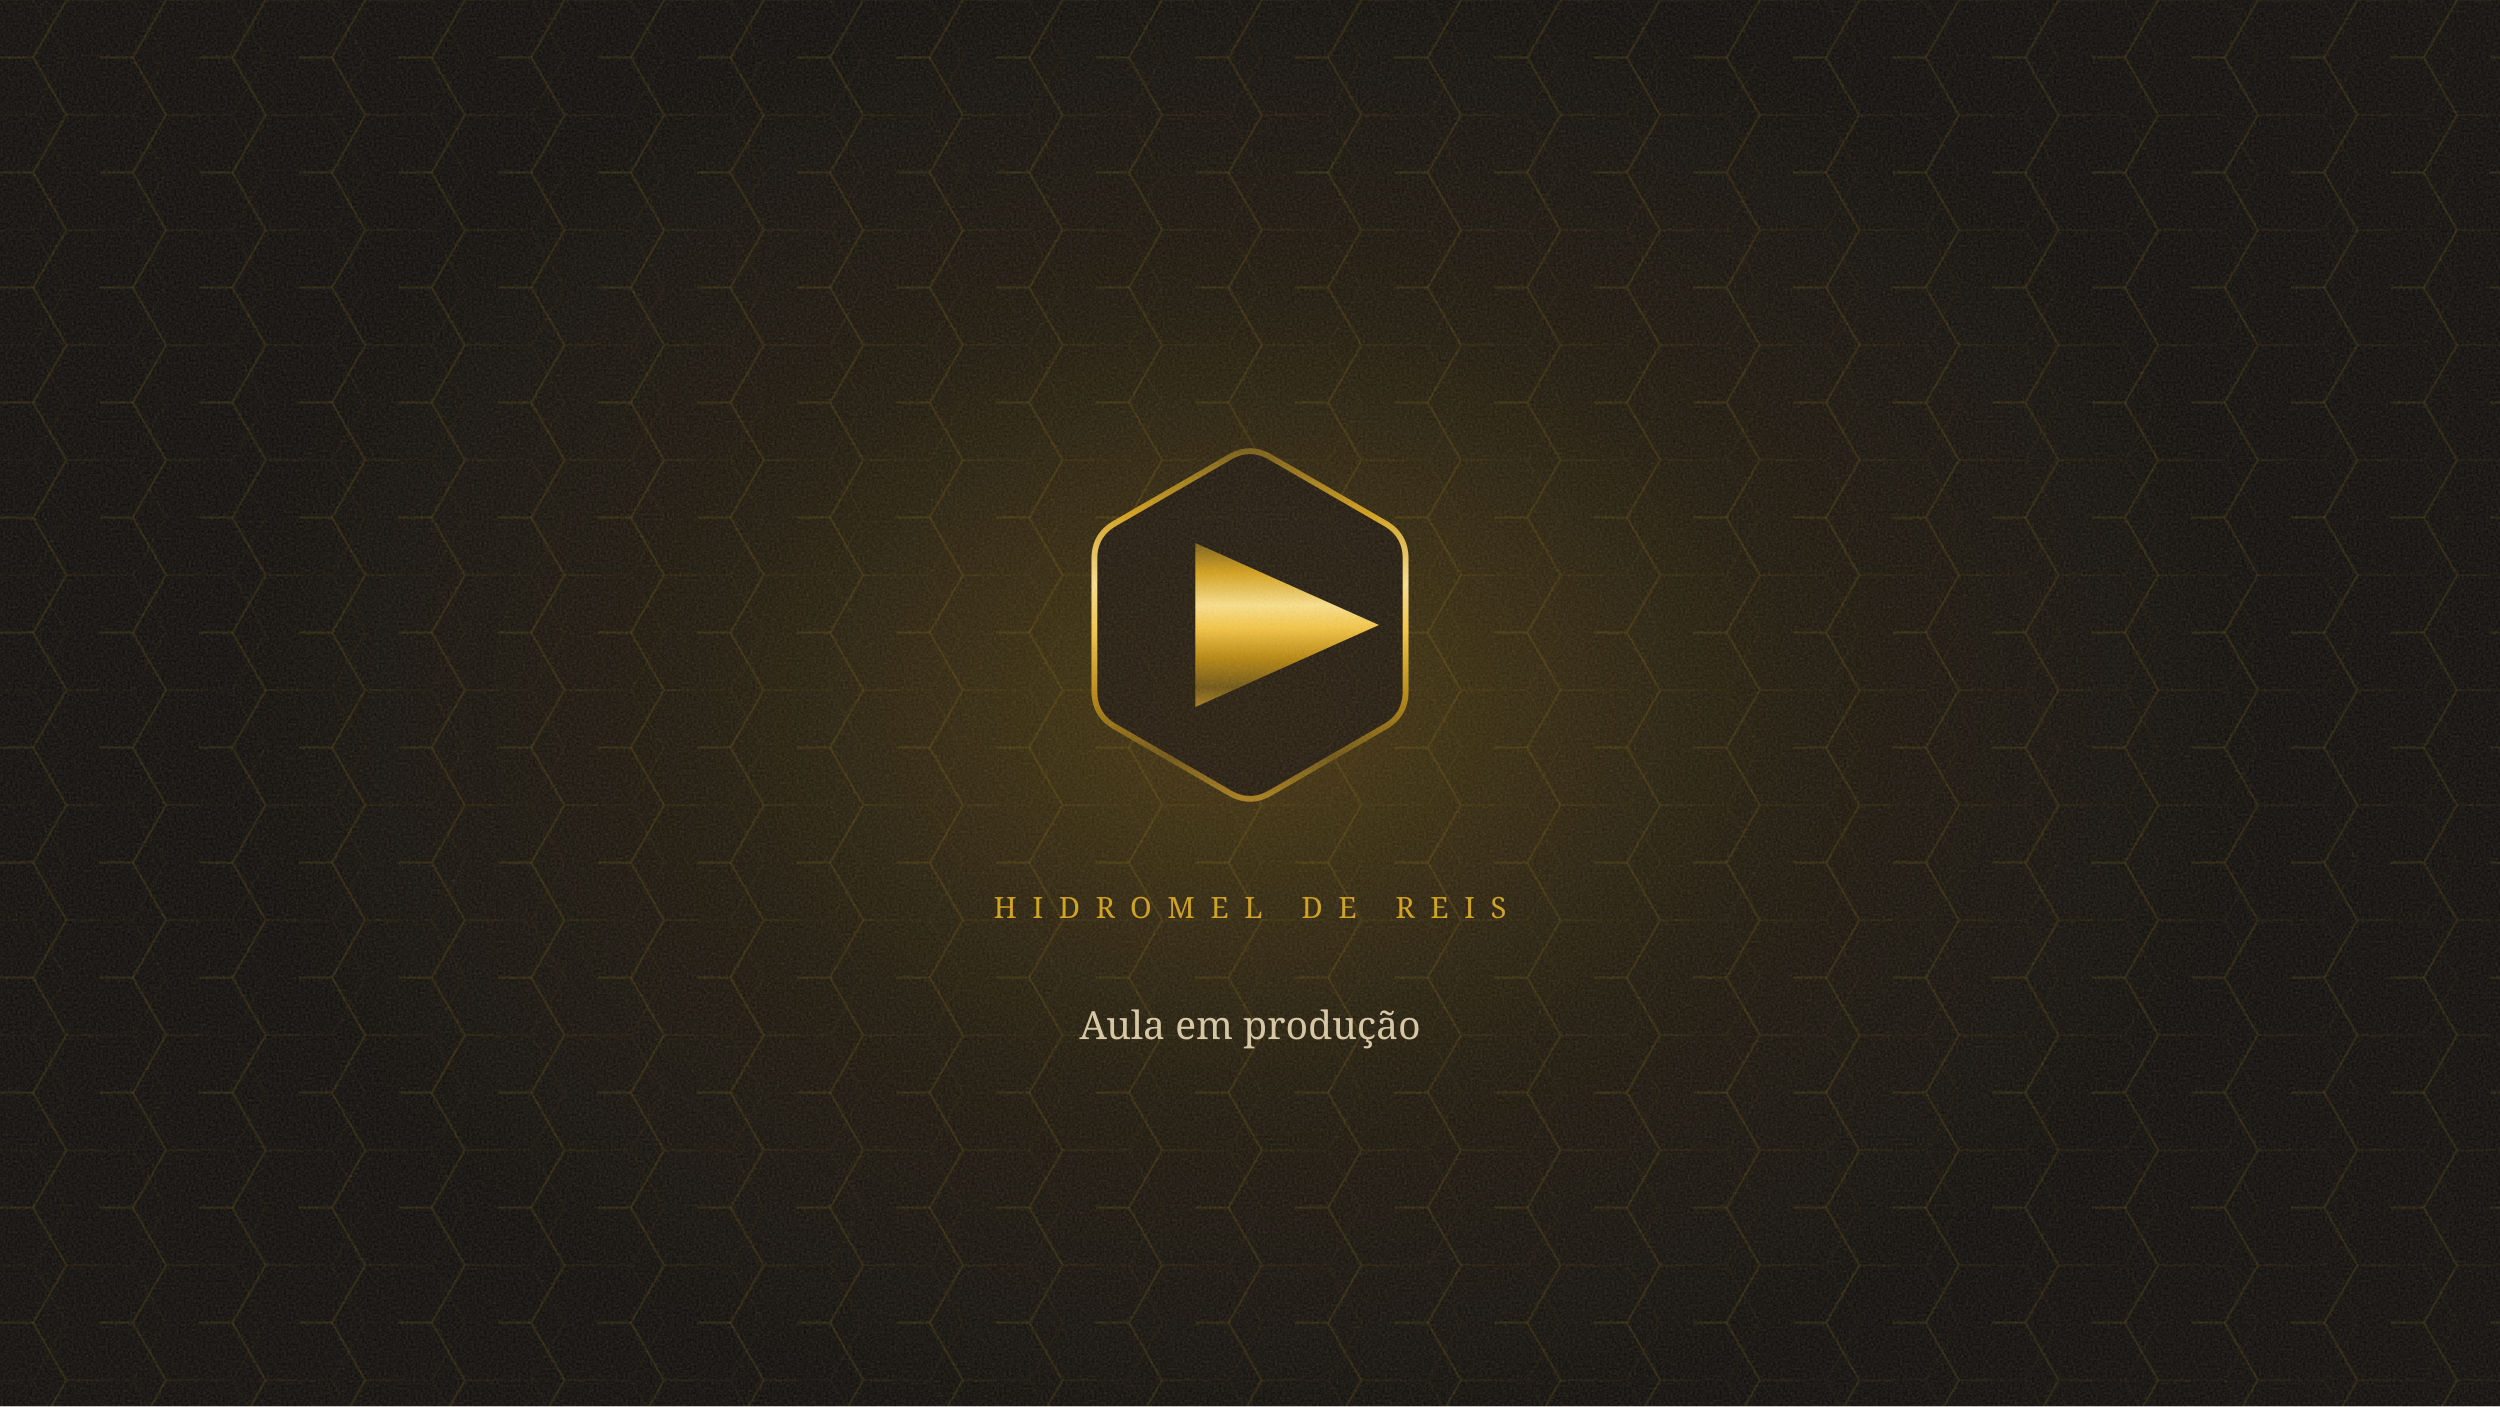
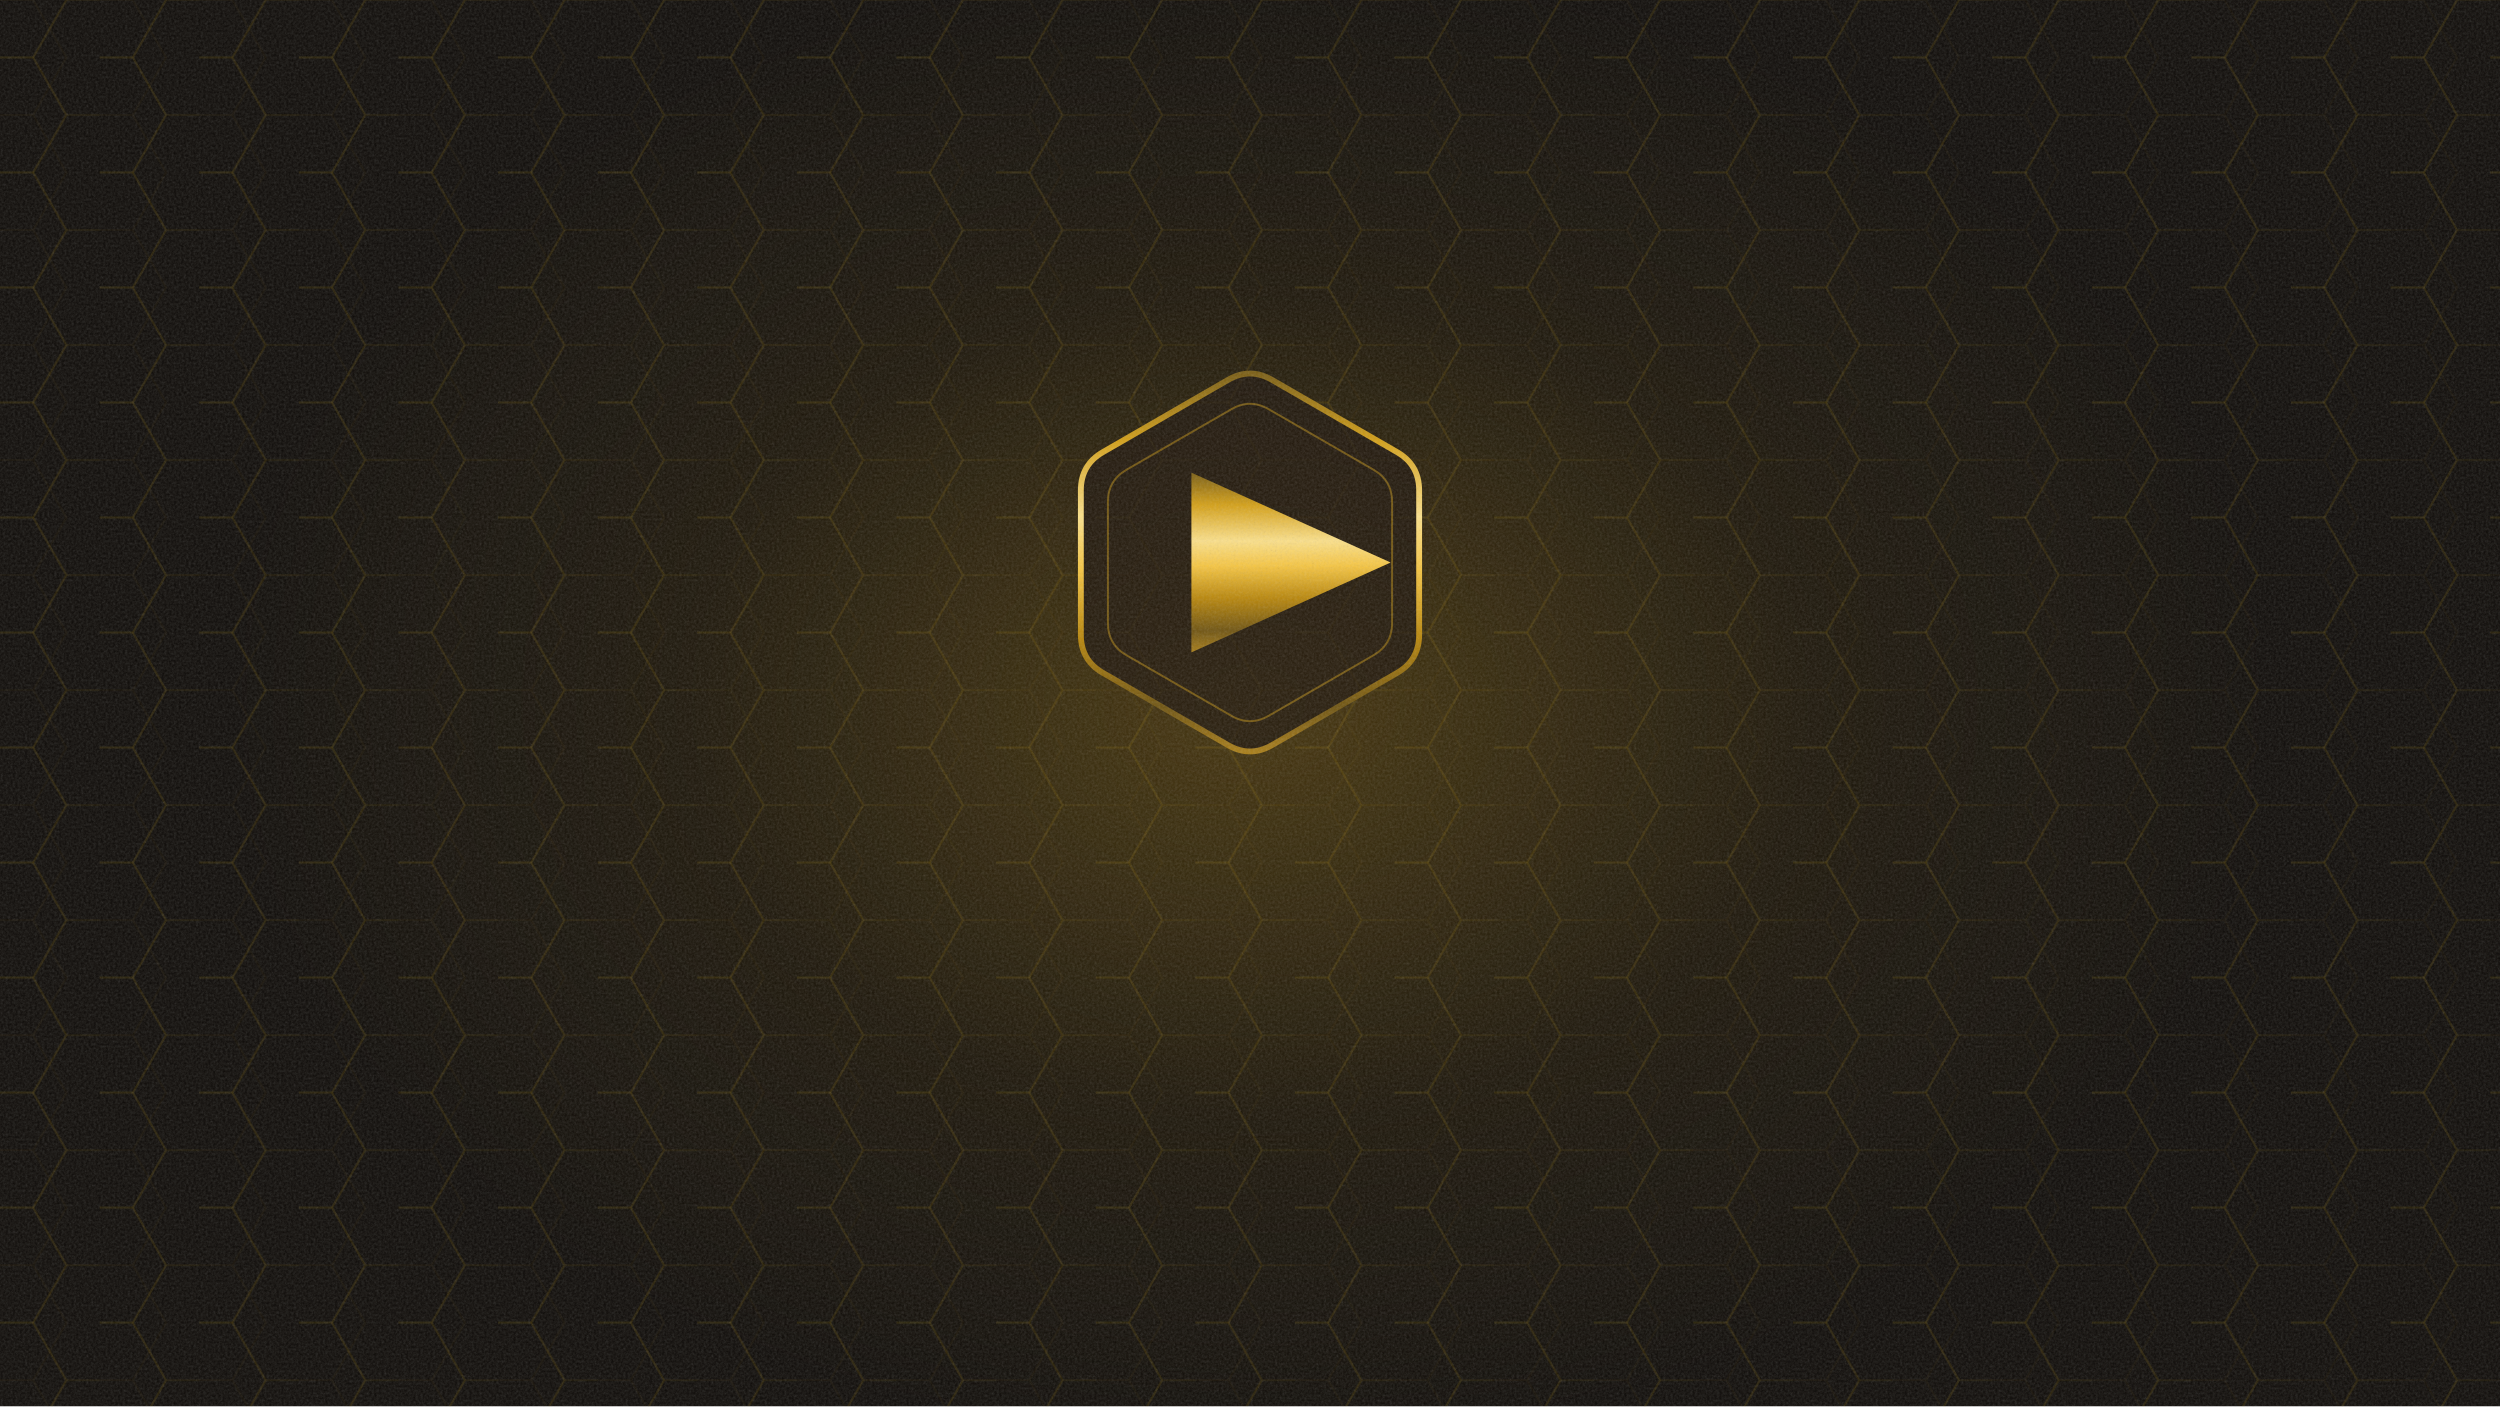
<svg xmlns="http://www.w3.org/2000/svg" viewBox="0 0 1280 720" width="1280" height="720">
  <defs>
    <pattern id="fvo" width="51.00" height="58.89" patternUnits="userSpaceOnUse">
      <polygon points="34.00,0.00 17.00,29.44 -17.00,29.44 -34.00,0.00 -17.00,-29.44 17.00,-29.44" fill="none" stroke="#D4A017" stroke-opacity="0.07" stroke-width="1.1" />
      <polygon points="34.00,58.89 17.00,88.33 -17.00,88.33 -34.00,58.89 -17.00,29.44 17.00,29.44" fill="none" stroke="#D4A017" stroke-opacity="0.07" stroke-width="1.1" />
      <polygon points="85.00,29.44 68.00,58.89 34.00,58.89 17.00,29.44 34.00,0.00 68.00,0.00" fill="none" stroke="#D4A017" stroke-opacity="0.07" stroke-width="1.1" />
      <polygon points="34.00,29.44 17.00,58.89 -17.00,58.89 -34.00,29.44 -17.00,0.00 17.00,0.00" fill="none" stroke="#D4A017" stroke-opacity="0.035" stroke-width="1.1" />
    </pattern>
    <linearGradient id="gp" x1="0" y1="0" x2="0" y2="1">
      <stop offset="0%" stop-color="#7A5E14" />
      <stop offset="18%" stop-color="#D4A017" />
      <stop offset="38%" stop-color="#FBE08A" />
      <stop offset="52%" stop-color="#F5C542" />
      <stop offset="70%" stop-color="#B8860B" />
      <stop offset="88%" stop-color="#6F5411" />
      <stop offset="100%" stop-color="#A87D18" />
    </linearGradient>
    <radialGradient id="brq" cx="50%" cy="50%" r="50%">
      <stop offset="0%" stop-color="#D4A017" stop-opacity="0.28" />
      <stop offset="55%" stop-color="#D4A017" stop-opacity="0.07" />
      <stop offset="100%" stop-color="#D4A017" stop-opacity="0" />
    </radialGradient>
    <filter id="grr" x="0" y="0" width="100%" height="100%">
      <feTurbulence type="fractalNoise" baseFrequency="0.8" numOctaves="4" seed="7" result="n" />
      <feColorMatrix in="n" type="saturate" values="0" result="ng" />
      <feComponentTransfer in="ng" result="nt">
        <feFuncA type="linear" slope="0.35" />
      </feComponentTransfer>
      <feBlend in="SourceGraphic" in2="nt" mode="multiply" />
    </filter>
  </defs>
  <rect width="1280" height="720" fill="#0E0B08" />
  <rect width="1280" height="720" fill="url(#fvo)" />
  <ellipse cx="640" cy="360" rx="520" ry="380" fill="url(#brq)" />
-   <path d="M629.61,234.00 Q640.00,228.00 650.39,234.00 L709.28,268.00 Q719.67,274.00 719.67,286.00 L719.67,354.00 Q719.67,366.00 709.28,372.00 L650.39,406.00 Q640.00,412.00 629.61,406.00 L570.72,372.00 Q560.33,366.00 560.33,354.00 L560.33,286.00 Q560.33,274.00 570.72,268.00 Z" fill="#1F160D" fill-opacity="0.8" stroke="url(#gp)" stroke-width="3" />
-   <path d="M612 278 L706 320 L612 362 Z" fill="url(#gp)" />
-   <text x="640" y="470" text-anchor="middle" font-family="Georgia,serif" font-size="15" letter-spacing="8" fill="#D4A017">HIDROMEL DE REIS</text>
-   <path d="M480 496 h320" stroke="url(#gp)" stroke-width="1.5" opacity="0.6" />
-   <text x="640" y="532" text-anchor="middle" font-family="Georgia,serif" font-size="20" fill="#D9C9A3">Aula em produção</text>
+   <path d="M628.74,194.50 Q640.00,188.00 651.26,194.50 L715.34,231.50 Q726.60,238.00 726.60,251.00 L726.60,325.00 Q726.60,338.00 715.34,344.50 L651.26,381.50 Q640.00,388.00 628.74,381.50 L564.66,344.50 Q553.40,338.00 553.40,325.00 L553.40,251.00 Q553.40,238.00 564.66,231.50 Z" fill="#1F160D" fill-opacity="0.75" stroke="url(#gp)" stroke-width="3" />
+   <path d="M630.47,209.50 Q640.00,204.00 649.53,209.50 L703.22,240.50 Q712.75,246.00 712.75,257.00 L712.75,319.00 Q712.75,330.00 703.22,335.50 L649.53,366.50 Q640.00,372.00 630.47,366.50 L576.78,335.50 Q567.25,330.00 567.25,319.00 L567.25,257.00 Q567.25,246.00 576.78,240.50 Z" fill="none" stroke="#D4A017" stroke-width="1" stroke-opacity="0.45" />
+   <path d="M610 242 L712 288 L610 334 Z" fill="url(#gp)" />
  <rect width="1280" height="720" filter="url(#grr)" fill="transparent" opacity="0.5" />
</svg>
